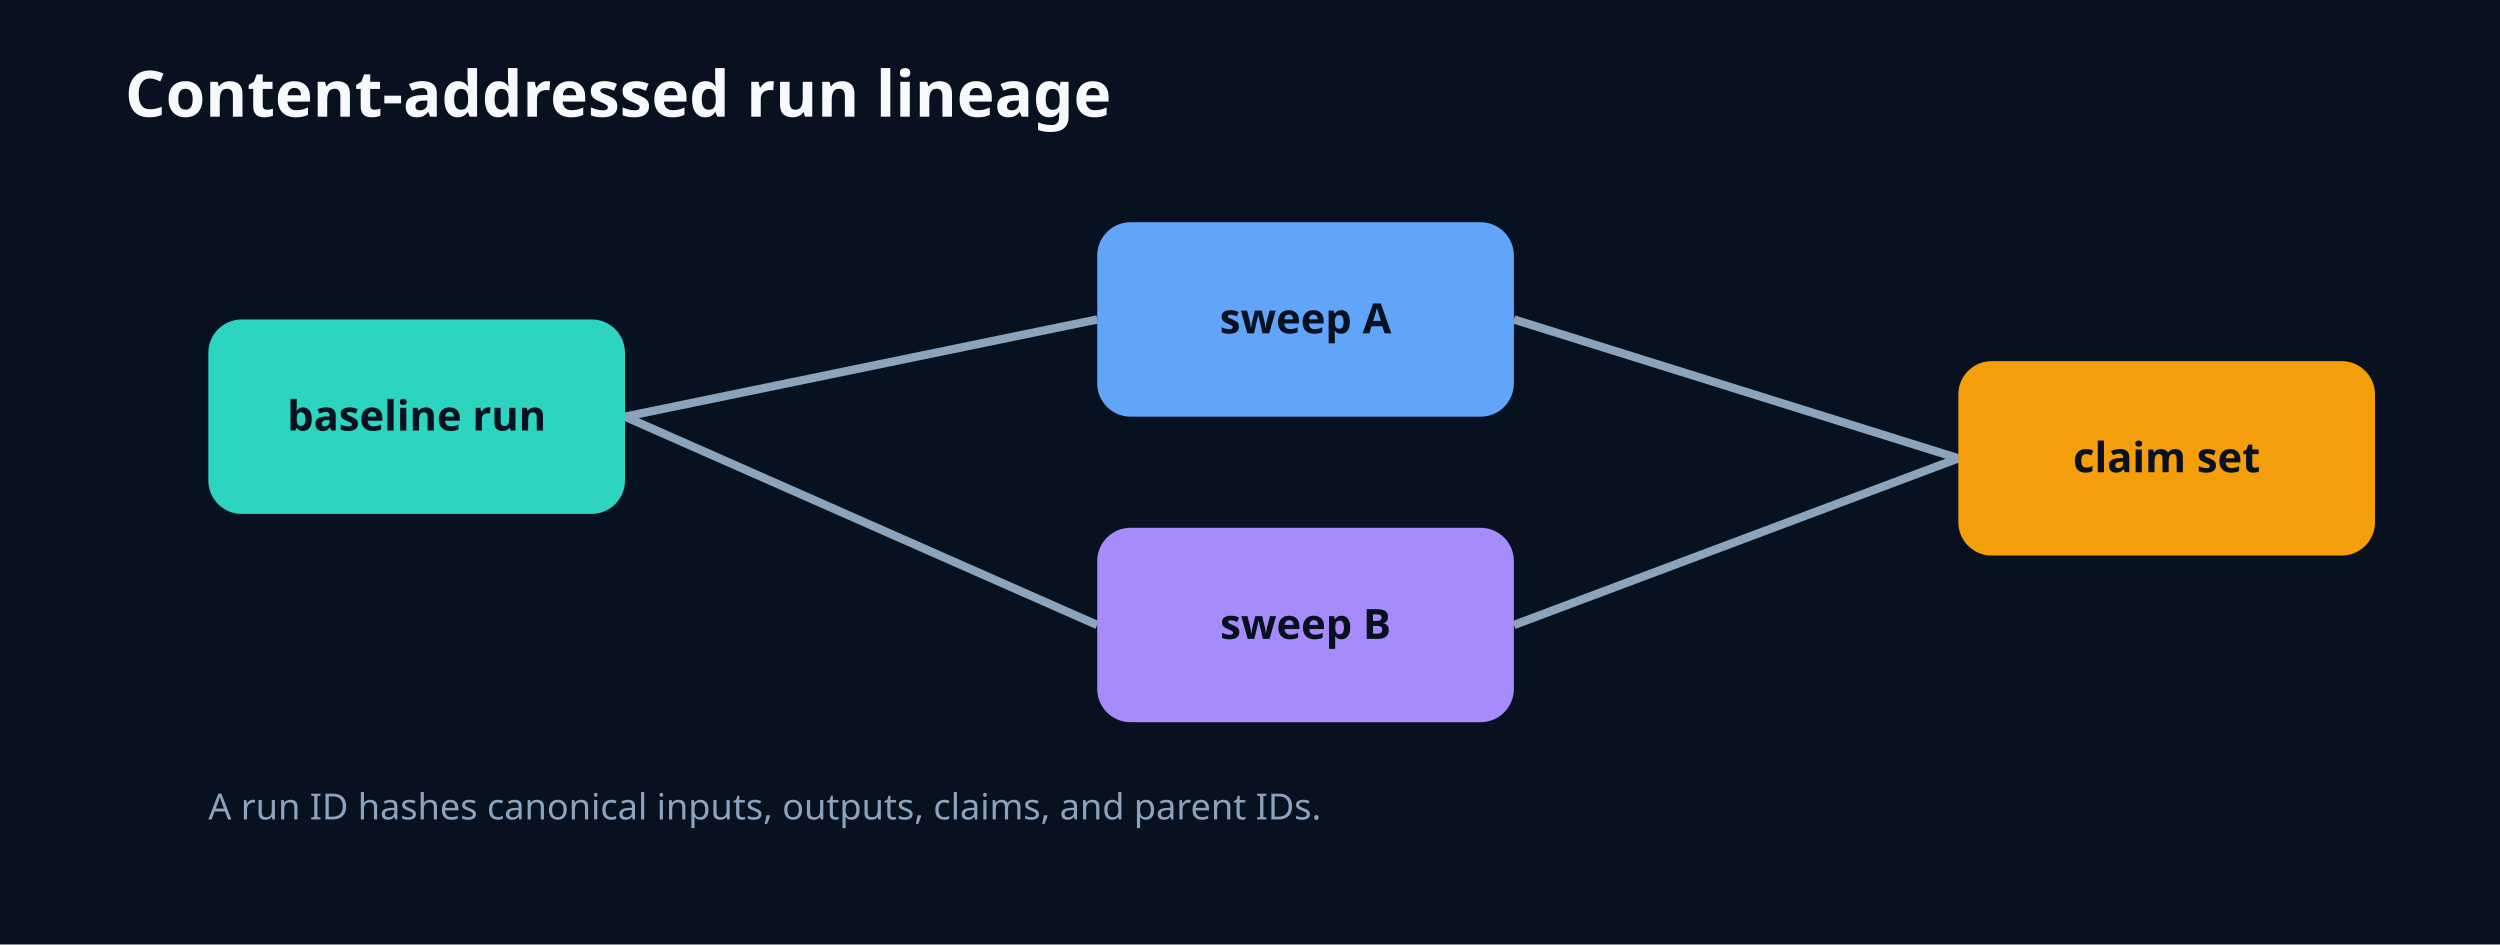
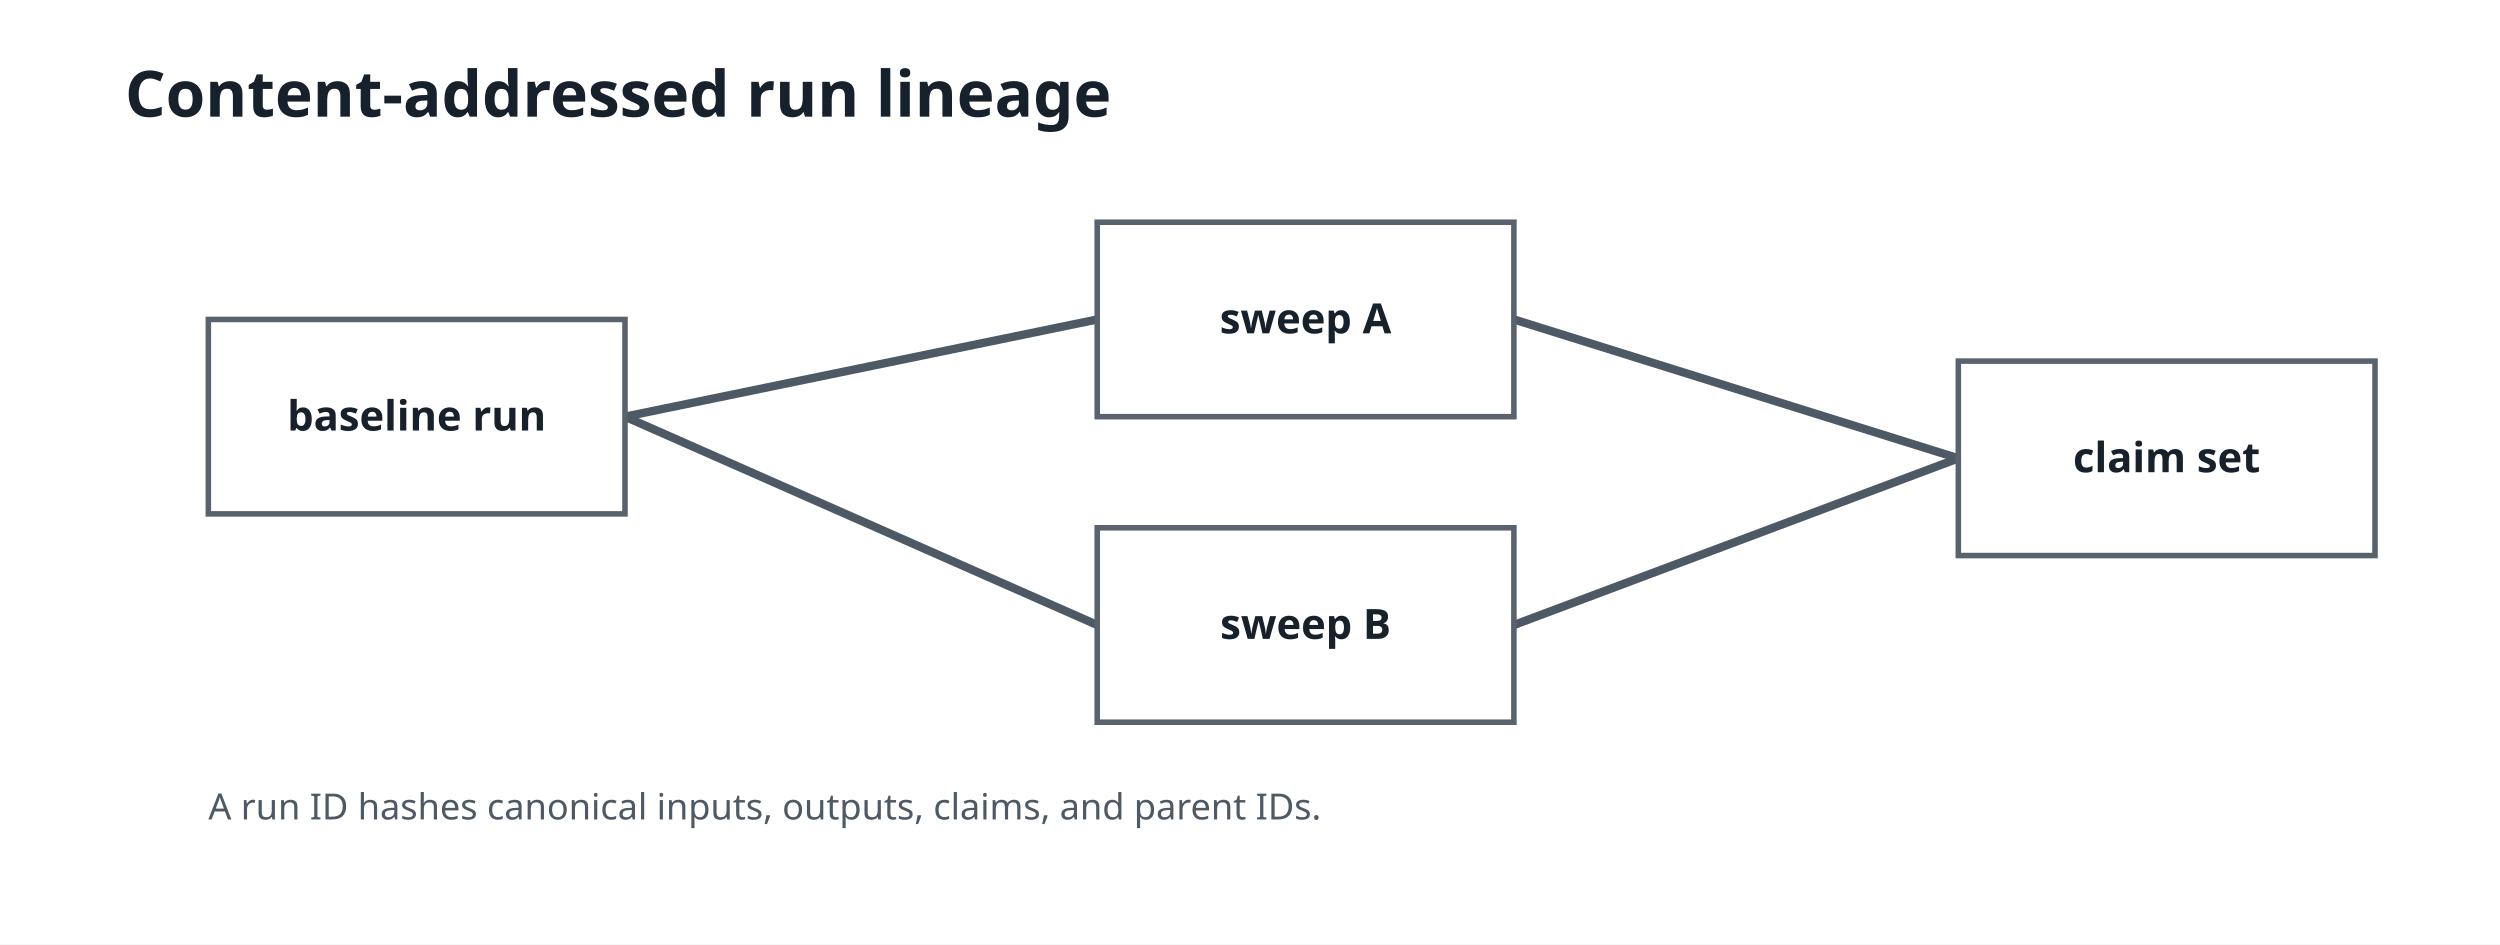
<svg xmlns="http://www.w3.org/2000/svg" width="900" height="340" viewBox="0 0 900 340">
-   <rect width="100%" height="100%" fill="#07111f" />
-   <text x="45" y="42" fill="#f7fafc" font-family="sans-serif" font-size="23" font-weight="700">Content-addressed run lineage</text>
-   <g stroke="#8ca3bd" stroke-width="3">
+   <rect width="100%" height="100%" fill="#ffffff" />
+   <text x="45" y="42" fill="#17212b" font-family="sans-serif" font-size="23" font-weight="700">Content-addressed run lineage</text>
+   <g stroke="#4d5964" stroke-width="3">
    <line x1="225" y1="150" x2="395" y2="115" />
    <line x1="225" y1="150" x2="395" y2="225" />
    <line x1="545" y1="115" x2="705" y2="165" />
    <line x1="545" y1="225" x2="705" y2="165" />
  </g>
  <g font-family="sans-serif" font-size="15" font-weight="700" text-anchor="middle">
-     <rect x="75" y="115" width="150" height="70" rx="12" fill="#2dd4bf" />
-     <text x="150" y="155" fill="#07111f">baseline run</text>
-     <rect x="395" y="80" width="150" height="70" rx="12" fill="#60a5fa" />
-     <text x="470" y="120" fill="#07111f">sweep A</text>
-     <rect x="395" y="190" width="150" height="70" rx="12" fill="#a78bfa" />
-     <text x="470" y="230" fill="#07111f">sweep B</text>
-     <rect x="705" y="130" width="150" height="70" rx="12" fill="#f59e0b" />
-     <text x="780" y="170" fill="#07111f">claim set</text>
+     <rect x="75" y="115" width="150" height="70" rx="0" fill="white" stroke="#59636d" stroke-width="2" />
+     <text x="150" y="155" fill="#17212b">baseline run</text>
+     <rect x="395" y="80" width="150" height="70" rx="0" fill="white" stroke="#59636d" stroke-width="2" />
+     <text x="470" y="120" fill="#17212b">sweep A</text>
+     <rect x="395" y="190" width="150" height="70" rx="0" fill="white" stroke="#59636d" stroke-width="2" />
+     <text x="470" y="230" fill="#17212b">sweep B</text>
+     <rect x="705" y="130" width="150" height="70" rx="0" fill="white" stroke="#59636d" stroke-width="2" />
+     <text x="780" y="170" fill="#17212b">claim set</text>
  </g>
-   <text x="75" y="295" fill="#8ca3bd" font-family="sans-serif" font-size="13">A run ID hashes canonical inputs, outputs, claims, and parent IDs.</text>
+   <text x="75" y="295" fill="#4d5964" font-family="sans-serif" font-size="13">A run ID hashes canonical inputs, outputs, claims, and parent IDs.</text>
</svg>
